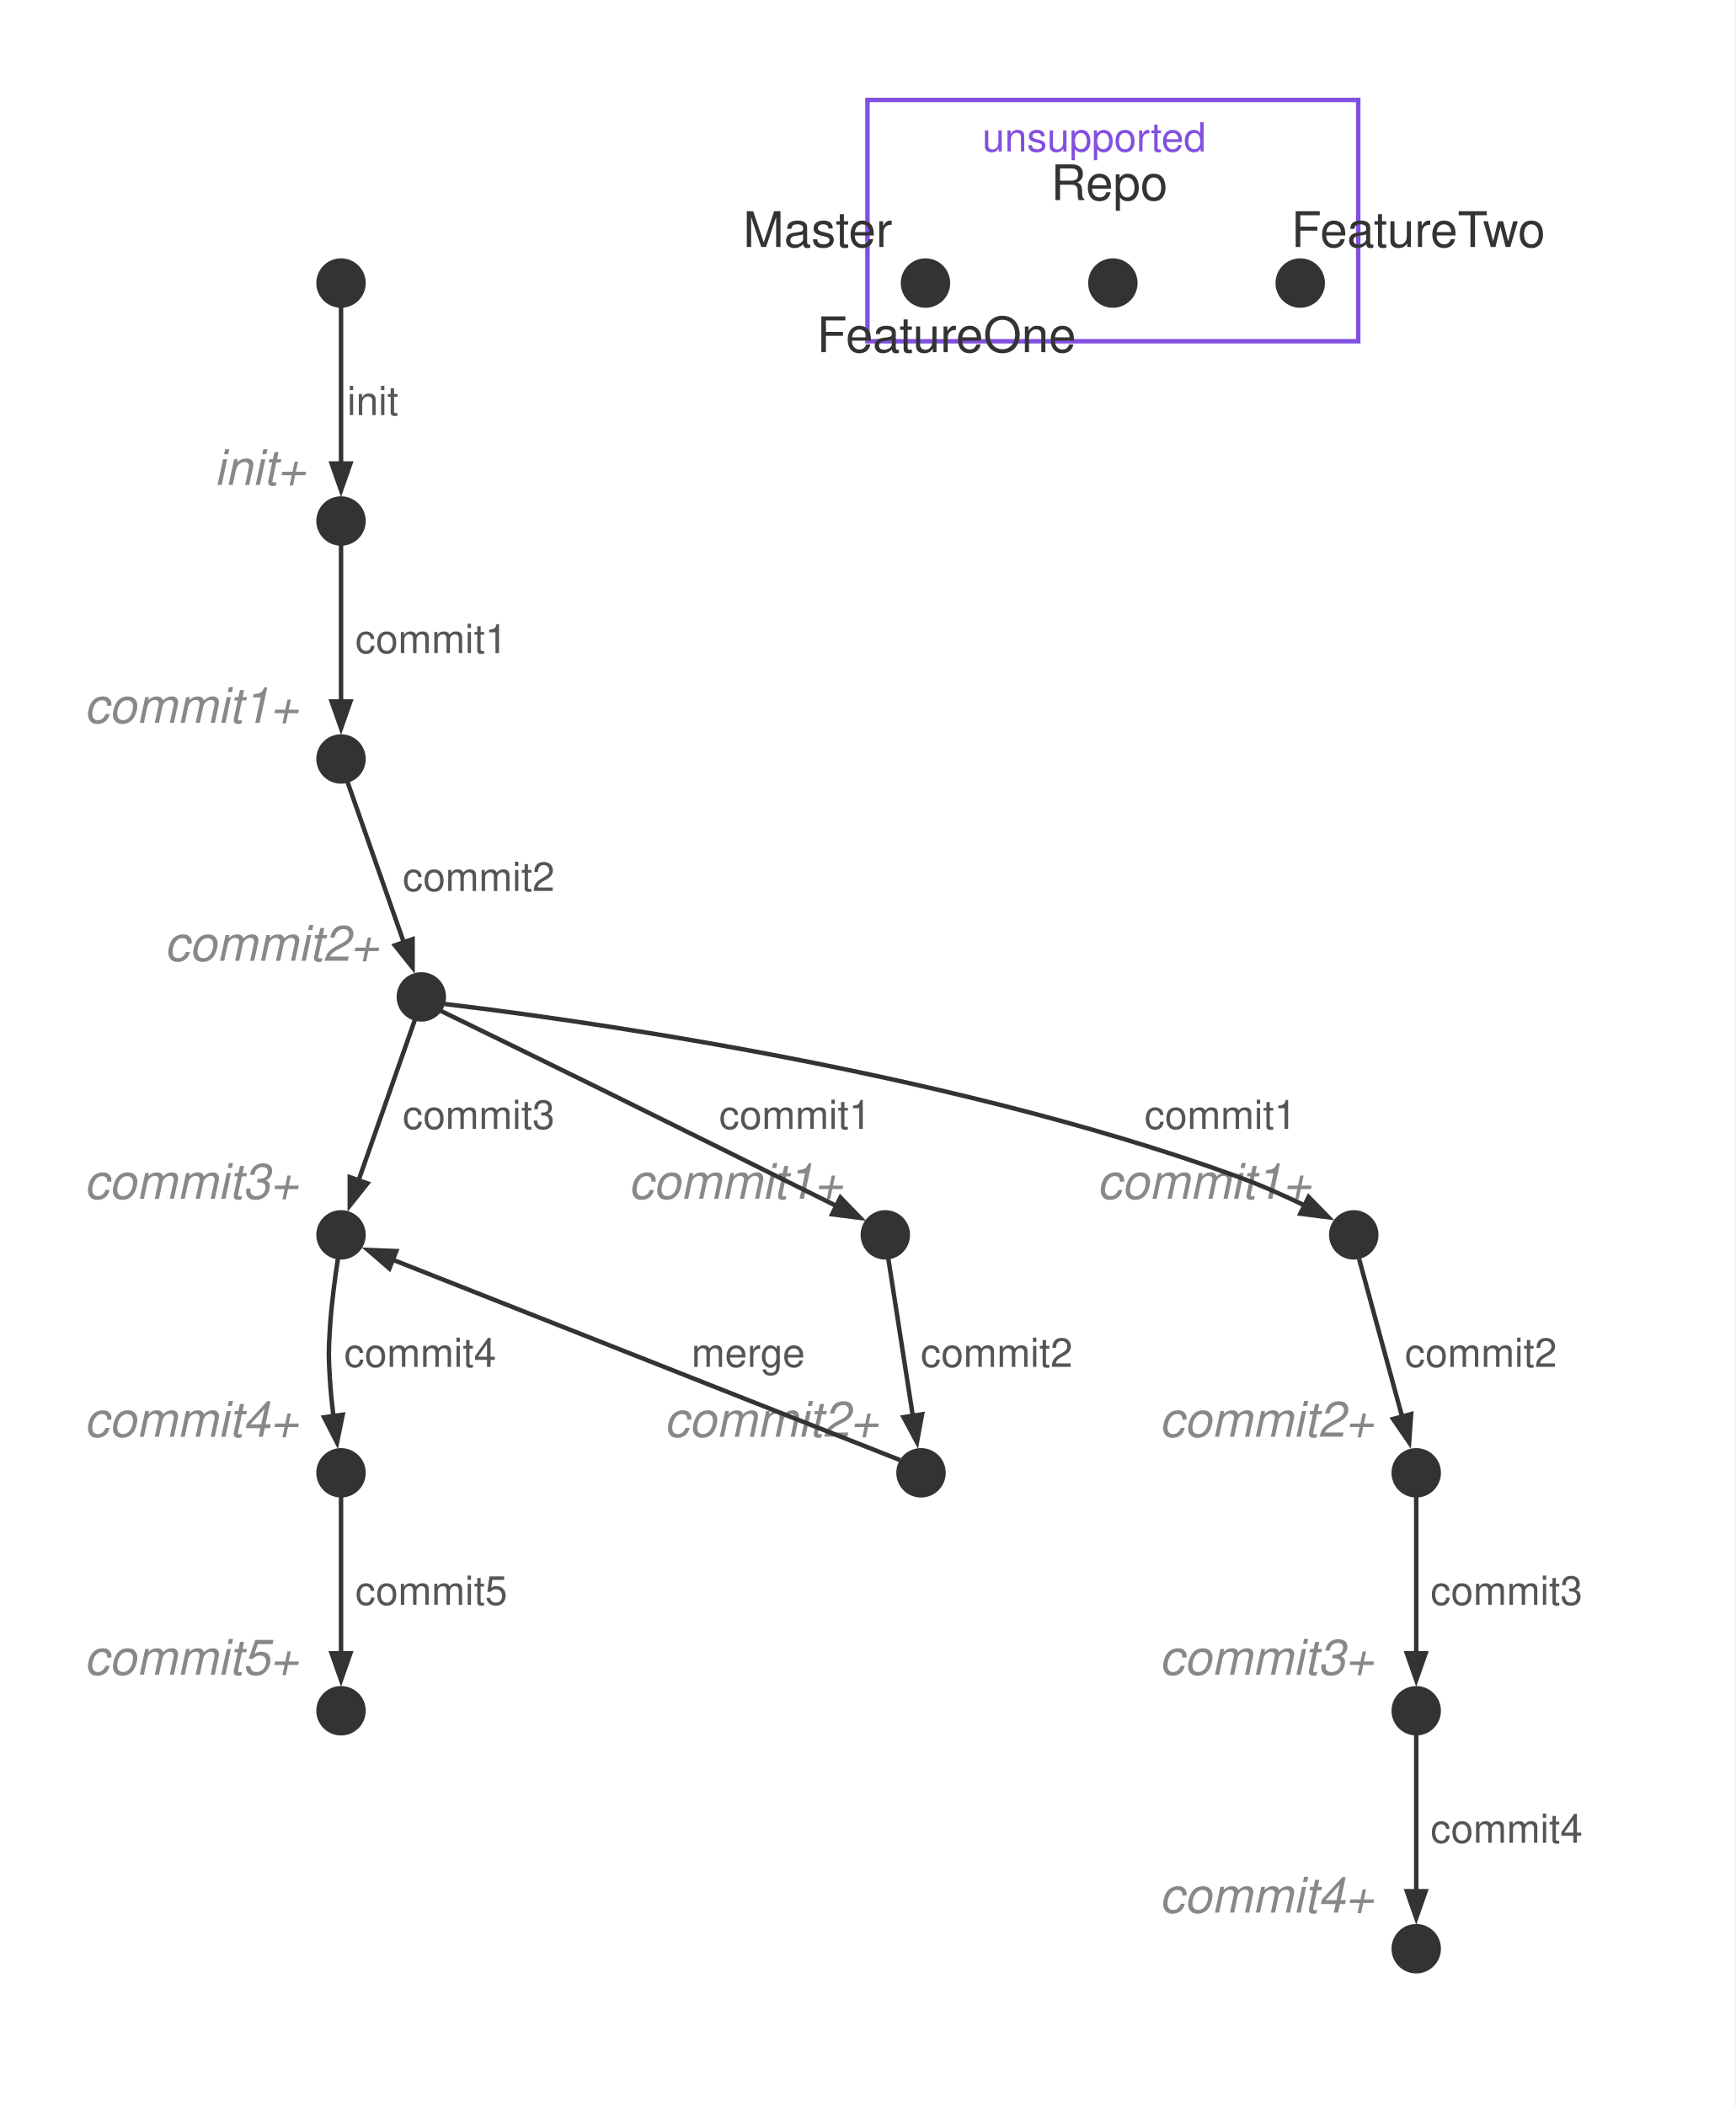
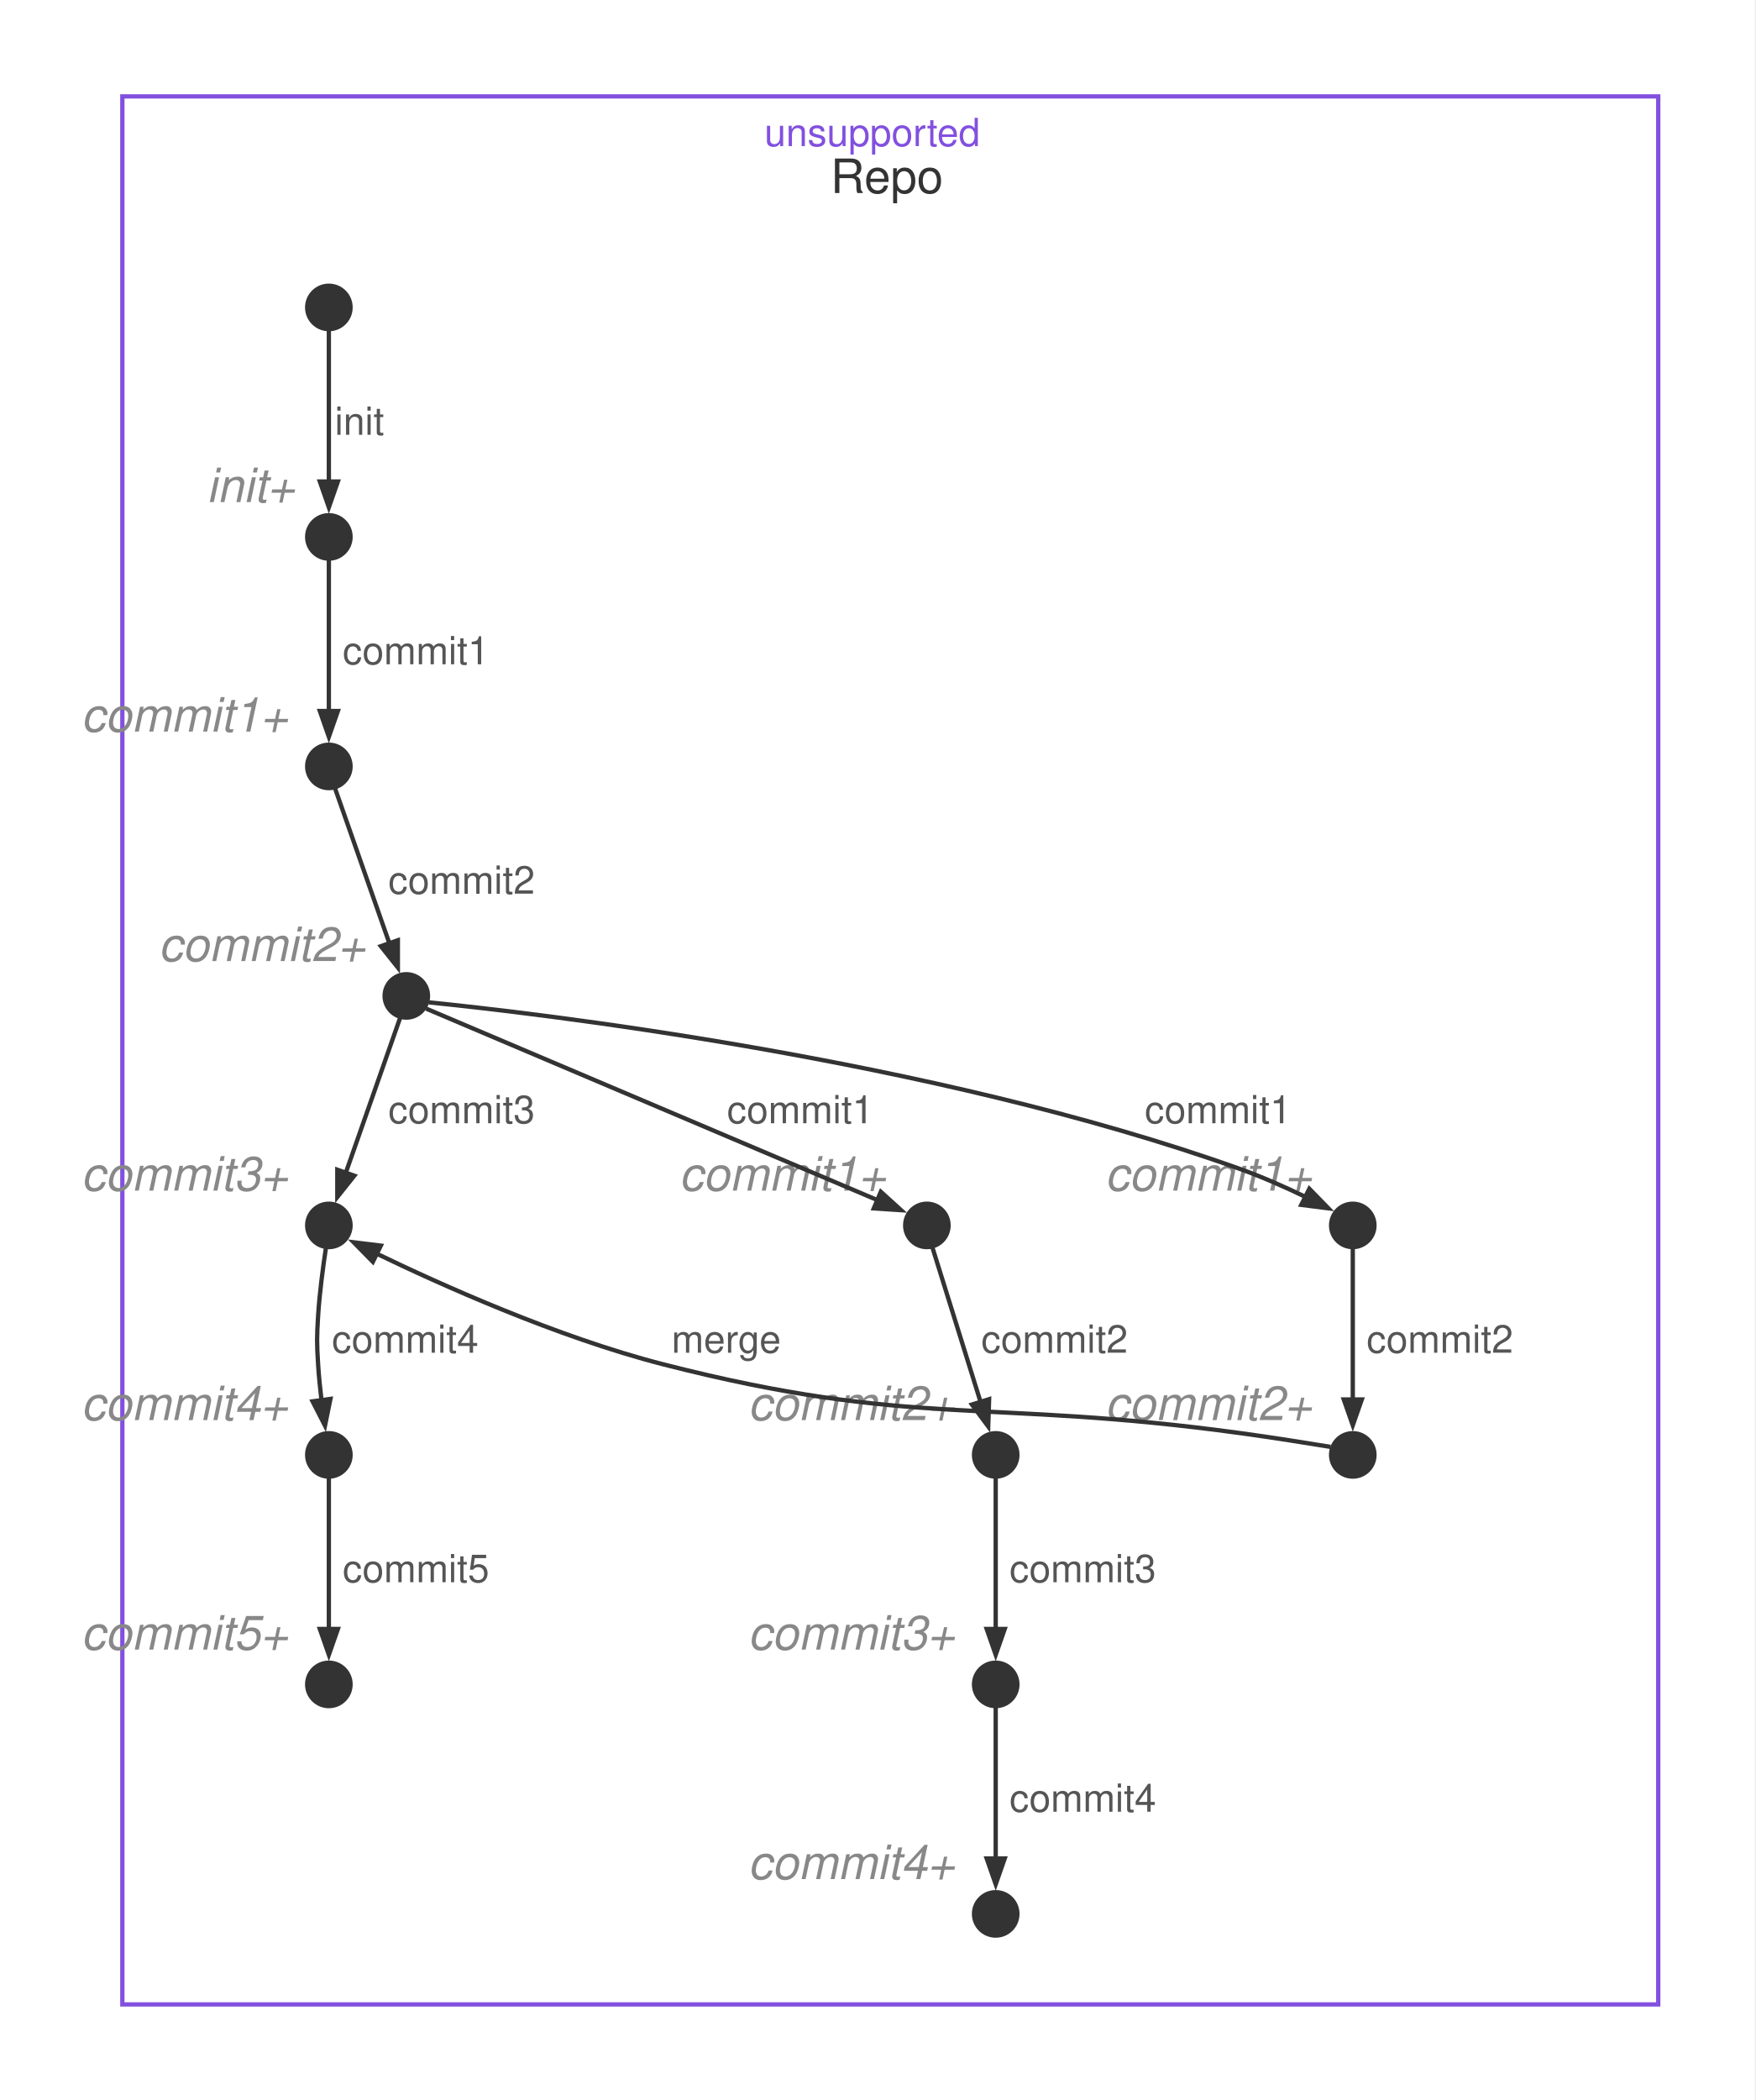
- <svg xmlns="http://www.w3.org/2000/svg" width="389pt" height="472pt" viewBox="0.00 0.00 389.00 472.00">
-   <g id="graph0" class="graph" transform="scale(1 1) rotate(0) translate(14.4 457.79)">
-     <polygon fill="white" stroke="none" points="-14.4,14.4 -14.4,-457.79 374.44,-457.79 374.44,14.4 -14.4,14.4" />
+ <svg xmlns="http://www.w3.org/2000/svg" width="408pt" height="488pt" viewBox="0.00 0.00 408.00 488.00">
+   <g id="graph0" class="graph" transform="scale(1 1) rotate(0) translate(14.4 473.79)">
+     <polygon fill="white" stroke="none" points="-14.4,14.4 -14.4,-473.79 393.44,-473.79 393.44,14.4 -14.4,14.4" />
    <g id="clust1" class="cluster">
- </g>
+       <polygon fill="none" stroke="#8250df" points="14.04,-8 14.04,-451.39 371.04,-451.39 371.04,-8 14.04,-8" />
+       <text xml:space="preserve" text-anchor="start" x="163.29" y="-439.84" font-family="Helvetica,sans-Serif" font-size="9.00" fill="#8250df">unsupported</text>
+       <text xml:space="preserve" text-anchor="start" x="178.66" y="-428.94" font-family="Helvetica,sans-Serif" font-size="11.00" fill="#333333">Repo</text>
+     </g>
    <g id="clust2" class="cluster">
</g>
    <g id="clust3" class="cluster">
</g>
    <g id="clust4" class="cluster">
-       <polygon fill="none" stroke="#8250df" points="180.04,-381.31 180.04,-435.39 290.04,-435.39 290.04,-381.31 180.04,-381.31" />
-       <text xml:space="preserve" text-anchor="start" x="205.79" y="-423.84" font-family="Helvetica,sans-Serif" font-size="9.00" fill="#8250df">unsupported</text>
-       <text xml:space="preserve" text-anchor="start" x="221.16" y="-412.94" font-family="Helvetica,sans-Serif" font-size="11.00" fill="#333333">Repo</text>
-     </g>
+ </g>
    <g id="node1" class="node">
-       <ellipse fill="#333333" stroke="#333333" cx="62.04" cy="-394.35" rx="5.04" ry="5.04" />
+       <ellipse fill="#333333" stroke="#333333" cx="62.04" cy="-402.35" rx="5.04" ry="5.04" />
    </g>
    <g id="node2" class="node">
-       <ellipse fill="#333333" stroke="#333333" cx="62.04" cy="-341.02" rx="5.04" ry="5.04" />
-       <text xml:space="preserve" text-anchor="middle" x="43.88" y="-349.11" font-family="Helvetica,sans-Serif" font-style="oblique" font-size="11.00" fill="#888888">init+</text>
+       <ellipse fill="#333333" stroke="#333333" cx="62.04" cy="-349.02" rx="5.04" ry="5.04" />
+       <text xml:space="preserve" text-anchor="middle" x="43.88" y="-357.11" font-family="Helvetica,sans-Serif" font-style="oblique" font-size="11.00" fill="#888888">init+</text>
    </g>
    <g id="edge1" class="edge">
-       <path fill="none" stroke="#333333" d="M62.04,-388.97C62.04,-381.25 62.04,-364.94 62.04,-353.74" />
-       <polygon fill="#333333" stroke="#333333" points="64.14,-353.9 62.04,-347.9 59.94,-353.9 64.14,-353.9" />
-       <text xml:space="preserve" text-anchor="middle" x="69.16" y="-364.76" font-family="Helvetica,sans-Serif" font-size="9.00" fill="#555555">init</text>
+       <path fill="none" stroke="#333333" d="M62.04,-396.97C62.04,-389.25 62.04,-372.94 62.04,-361.74" />
+       <polygon fill="#333333" stroke="#333333" points="64.14,-361.9 62.04,-355.9 59.94,-361.9 64.14,-361.9" />
+       <text xml:space="preserve" text-anchor="middle" x="69.16" y="-372.76" font-family="Helvetica,sans-Serif" font-size="9.00" fill="#555555">init</text>
    </g>
    <g id="node3" class="node">
-       <ellipse fill="#333333" stroke="#333333" cx="62.04" cy="-287.69" rx="5.04" ry="5.04" />
-       <text xml:space="preserve" text-anchor="middle" x="28.5" y="-295.78" font-family="Helvetica,sans-Serif" font-style="oblique" font-size="11.00" fill="#888888">commit1+</text>
+       <ellipse fill="#333333" stroke="#333333" cx="62.04" cy="-295.69" rx="5.04" ry="5.04" />
+       <text xml:space="preserve" text-anchor="middle" x="28.5" y="-303.78" font-family="Helvetica,sans-Serif" font-style="oblique" font-size="11.00" fill="#888888">commit1+</text>
    </g>
    <g id="edge2" class="edge">
-       <path fill="none" stroke="#333333" d="M62.04,-335.64C62.04,-327.92 62.04,-311.61 62.04,-300.41" />
-       <polygon fill="#333333" stroke="#333333" points="64.14,-300.57 62.04,-294.57 59.94,-300.57 64.14,-300.57" />
-       <text xml:space="preserve" text-anchor="middle" x="82.29" y="-311.43" font-family="Helvetica,sans-Serif" font-size="9.00" fill="#555555">commit1</text>
+       <path fill="none" stroke="#333333" d="M62.04,-343.64C62.04,-335.92 62.04,-319.61 62.04,-308.41" />
+       <polygon fill="#333333" stroke="#333333" points="64.14,-308.57 62.04,-302.57 59.94,-308.57 64.14,-308.57" />
+       <text xml:space="preserve" text-anchor="middle" x="82.29" y="-319.43" font-family="Helvetica,sans-Serif" font-size="9.00" fill="#555555">commit1</text>
    </g>
    <g id="node4" class="node">
-       <ellipse fill="#333333" stroke="#333333" cx="80.04" cy="-234.36" rx="5.04" ry="5.04" />
-       <text xml:space="preserve" text-anchor="middle" x="46.5" y="-242.45" font-family="Helvetica,sans-Serif" font-style="oblique" font-size="11.00" fill="#888888">commit2+</text>
+       <ellipse fill="#333333" stroke="#333333" cx="80.04" cy="-242.36" rx="5.04" ry="5.04" />
+       <text xml:space="preserve" text-anchor="middle" x="46.5" y="-250.45" font-family="Helvetica,sans-Serif" font-style="oblique" font-size="11.00" fill="#888888">commit2+</text>
    </g>
    <g id="edge3" class="edge">
-       <path fill="none" stroke="#333333" d="M63.45,-282.66C66.15,-274.98 72.11,-257.98 76.1,-246.6" />
-       <polygon fill="#333333" stroke="#333333" points="78.08,-247.3 78.08,-240.94 74.12,-245.91 78.08,-247.3" />
-       <text xml:space="preserve" text-anchor="middle" x="92.9" y="-258.1" font-family="Helvetica,sans-Serif" font-size="9.00" fill="#555555">commit2</text>
+       <path fill="none" stroke="#333333" d="M63.45,-290.66C66.15,-282.98 72.11,-265.98 76.1,-254.6" />
+       <polygon fill="#333333" stroke="#333333" points="78.08,-255.3 78.08,-248.94 74.12,-253.91 78.08,-255.3" />
+       <text xml:space="preserve" text-anchor="middle" x="92.9" y="-266.1" font-family="Helvetica,sans-Serif" font-size="9.00" fill="#555555">commit2</text>
    </g>
    <g id="node5" class="node">
-       <ellipse fill="#333333" stroke="#333333" cx="62.04" cy="-181.03" rx="5.04" ry="5.04" />
-       <text xml:space="preserve" text-anchor="middle" x="28.5" y="-189.12" font-family="Helvetica,sans-Serif" font-style="oblique" font-size="11.00" fill="#888888">commit3+</text>
+       <ellipse fill="#333333" stroke="#333333" cx="62.04" cy="-189.03" rx="5.04" ry="5.04" />
+       <text xml:space="preserve" text-anchor="middle" x="28.5" y="-197.12" font-family="Helvetica,sans-Serif" font-style="oblique" font-size="11.00" fill="#888888">commit3+</text>
    </g>
    <g id="edge4" class="edge">
-       <path fill="none" stroke="#333333" d="M78.63,-229.33C75.93,-221.65 69.97,-204.65 65.98,-193.27" />
-       <polygon fill="#333333" stroke="#333333" points="67.96,-192.58 64,-187.61 64,-193.97 67.96,-192.58" />
-       <text xml:space="preserve" text-anchor="middle" x="92.9" y="-204.77" font-family="Helvetica,sans-Serif" font-size="9.00" fill="#555555">commit3</text>
+       <path fill="none" stroke="#333333" d="M78.63,-237.33C75.93,-229.65 69.97,-212.65 65.98,-201.27" />
+       <polygon fill="#333333" stroke="#333333" points="67.96,-200.58 64,-195.61 64,-201.97 67.96,-200.58" />
+       <text xml:space="preserve" text-anchor="middle" x="92.9" y="-212.77" font-family="Helvetica,sans-Serif" font-size="9.00" fill="#555555">commit3</text>
    </g>
-     <g id="node8" class="node">
-       <ellipse fill="#333333" stroke="#333333" cx="289.04" cy="-181.03" rx="5.04" ry="5.04" />
-       <text xml:space="preserve" text-anchor="middle" x="255.5" y="-189.12" font-family="Helvetica,sans-Serif" font-style="oblique" font-size="11.00" fill="#888888">commit1+</text>
+     <g id="node9" class="node">
+       <ellipse fill="#333333" stroke="#333333" cx="201.04" cy="-189.03" rx="5.04" ry="5.04" />
+       <text xml:space="preserve" text-anchor="middle" x="167.5" y="-197.12" font-family="Helvetica,sans-Serif" font-style="oblique" font-size="11.00" fill="#888888">commit1+</text>
    </g>
    <g id="edge7" class="edge">
-       <path fill="none" stroke="#333333" d="M85.28,-232.77C107.42,-230.17 195.26,-218.75 263.04,-194.07 268.07,-192.24 273.47,-189.82 278.03,-187.63" />
-       <polygon fill="#333333" stroke="#333333" points="278.92,-189.53 283.36,-184.98 277.06,-185.77 278.92,-189.53" />
-       <text xml:space="preserve" text-anchor="middle" x="259.17" y="-204.77" font-family="Helvetica,sans-Serif" font-size="9.00" fill="#555555">commit1</text>
+       <path fill="none" stroke="#333333" d="M84.64,-239.41C102.01,-232.04 163.97,-205.76 189.7,-194.84" />
+       <polygon fill="#333333" stroke="#333333" points="190.34,-196.85 195.05,-192.57 188.7,-192.98 190.34,-196.85" />
+       <text xml:space="preserve" text-anchor="middle" x="171.63" y="-212.77" font-family="Helvetica,sans-Serif" font-size="9.00" fill="#555555">commit1</text>
+     </g>
+     <g id="node14" class="node">
+       <ellipse fill="#333333" stroke="#333333" cx="300.04" cy="-189.03" rx="5.04" ry="5.04" />
+       <text xml:space="preserve" text-anchor="middle" x="266.5" y="-197.12" font-family="Helvetica,sans-Serif" font-style="oblique" font-size="11.00" fill="#888888">commit1+</text>
+     </g>
+     <g id="edge11" class="edge">
+       <path fill="none" stroke="#333333" d="M85.28,-240.86C108.23,-238.55 201.9,-227.92 274.04,-202.07 279.08,-200.26 284.48,-197.85 289.04,-195.66" />
+       <polygon fill="#333333" stroke="#333333" points="289.94,-197.55 294.37,-193 288.06,-193.8 289.94,-197.55" />
+       <text xml:space="preserve" text-anchor="middle" x="268.73" y="-212.77" font-family="Helvetica,sans-Serif" font-size="9.00" fill="#555555">commit1</text>
+     </g>
+     <g id="node6" class="node">
+       <ellipse fill="#333333" stroke="#333333" cx="62.04" cy="-135.7" rx="5.04" ry="5.04" />
+       <text xml:space="preserve" text-anchor="middle" x="28.5" y="-143.79" font-family="Helvetica,sans-Serif" font-style="oblique" font-size="11.00" fill="#888888">commit4+</text>
+     </g>
+     <g id="edge5" class="edge">
+       <path fill="none" stroke="#333333" d="M61.35,-183.74C60.73,-179.7 59.88,-173.45 59.54,-167.99 59.23,-163 59.23,-161.73 59.54,-156.74 59.71,-154.01 60.01,-151.08 60.34,-148.33" />
+       <polygon fill="#333333" stroke="#333333" points="62.41,-148.71 61.14,-142.49 58.25,-148.14 62.41,-148.71" />
+       <text xml:space="preserve" text-anchor="middle" x="79.79" y="-159.44" font-family="Helvetica,sans-Serif" font-size="9.00" fill="#555555">commit4</text>
+     </g>
+     <g id="node7" class="node">
+       <ellipse fill="#333333" stroke="#333333" cx="62.04" cy="-82.37" rx="5.04" ry="5.04" />
+       <text xml:space="preserve" text-anchor="middle" x="28.5" y="-90.46" font-family="Helvetica,sans-Serif" font-style="oblique" font-size="11.00" fill="#888888">commit5+</text>
+     </g>
+     <g id="edge6" class="edge">
+       <path fill="none" stroke="#333333" d="M62.04,-130.32C62.04,-122.6 62.04,-106.29 62.04,-95.09" />
+       <polygon fill="#333333" stroke="#333333" points="64.14,-95.25 62.04,-89.25 59.94,-95.25 64.14,-95.25" />
+       <text xml:space="preserve" text-anchor="middle" x="82.29" y="-106.11" font-family="Helvetica,sans-Serif" font-size="9.00" fill="#555555">commit5</text>
+     </g>
+     <g id="node10" class="node">
+       <ellipse fill="#333333" stroke="#333333" cx="217.04" cy="-135.7" rx="5.04" ry="5.04" />
+       <text xml:space="preserve" text-anchor="middle" x="183.5" y="-143.79" font-family="Helvetica,sans-Serif" font-style="oblique" font-size="11.00" fill="#888888">commit2+</text>
+     </g>
+     <g id="edge8" class="edge">
+       <path fill="none" stroke="#333333" d="M202.3,-184C204.69,-176.32 209.99,-159.32 213.54,-147.94" />
+       <polygon fill="#333333" stroke="#333333" points="215.51,-148.65 215.3,-142.3 211.51,-147.4 215.51,-148.65" />
+       <text xml:space="preserve" text-anchor="middle" x="230.72" y="-159.44" font-family="Helvetica,sans-Serif" font-size="9.00" fill="#555555">commit2</text>
+     </g>
+     <g id="node11" class="node">
+       <ellipse fill="#333333" stroke="#333333" cx="217.04" cy="-82.37" rx="5.04" ry="5.04" />
+       <text xml:space="preserve" text-anchor="middle" x="183.5" y="-90.46" font-family="Helvetica,sans-Serif" font-style="oblique" font-size="11.00" fill="#888888">commit3+</text>
+     </g>
+     <g id="edge9" class="edge">
+       <path fill="none" stroke="#333333" d="M217.04,-130.32C217.04,-122.6 217.04,-106.29 217.04,-95.09" />
+       <polygon fill="#333333" stroke="#333333" points="219.14,-95.25 217.04,-89.25 214.94,-95.25 219.14,-95.25" />
+       <text xml:space="preserve" text-anchor="middle" x="237.29" y="-106.11" font-family="Helvetica,sans-Serif" font-size="9.00" fill="#555555">commit3</text>
    </g>
    <g id="node12" class="node">
-       <ellipse fill="#333333" stroke="#333333" cx="184.04" cy="-181.03" rx="5.04" ry="5.04" />
-       <text xml:space="preserve" text-anchor="middle" x="150.5" y="-189.12" font-family="Helvetica,sans-Serif" font-style="oblique" font-size="11.00" fill="#888888">commit1+</text>
-     </g>
-     <g id="edge11" class="edge">
-       <path fill="none" stroke="#333333" d="M84.35,-231.26C91.83,-227.63 107.68,-219.9 121.04,-213.32 139.37,-204.29 160.64,-193.7 173.19,-187.45" />
-       <polygon fill="#333333" stroke="#333333" points="173.98,-189.4 178.41,-184.84 172.11,-185.64 173.98,-189.4" />
-       <text xml:space="preserve" text-anchor="middle" x="163.83" y="-204.77" font-family="Helvetica,sans-Serif" font-size="9.00" fill="#555555">commit1</text>
-     </g>
-     <g id="node6" class="node">
-       <ellipse fill="#333333" stroke="#333333" cx="62.04" cy="-127.7" rx="5.04" ry="5.04" />
-       <text xml:space="preserve" text-anchor="middle" x="28.5" y="-135.79" font-family="Helvetica,sans-Serif" font-style="oblique" font-size="11.00" fill="#888888">commit4+</text>
-     </g>
-     <g id="edge5" class="edge">
-       <path fill="none" stroke="#333333" d="M61.35,-175.74C60.73,-171.7 59.88,-165.45 59.54,-159.99 59.23,-155 59.23,-153.73 59.54,-148.74 59.71,-146.01 60.01,-143.08 60.34,-140.33" />
-       <polygon fill="#333333" stroke="#333333" points="62.41,-140.71 61.14,-134.49 58.25,-140.14 62.41,-140.71" />
-       <text xml:space="preserve" text-anchor="middle" x="79.79" y="-151.44" font-family="Helvetica,sans-Serif" font-size="9.00" fill="#555555">commit4</text>
-     </g>
-     <g id="node7" class="node">
-       <ellipse fill="#333333" stroke="#333333" cx="62.04" cy="-74.37" rx="5.04" ry="5.04" />
-       <text xml:space="preserve" text-anchor="middle" x="28.5" y="-82.46" font-family="Helvetica,sans-Serif" font-style="oblique" font-size="11.00" fill="#888888">commit5+</text>
-     </g>
-     <g id="edge6" class="edge">
-       <path fill="none" stroke="#333333" d="M62.04,-122.32C62.04,-114.6 62.04,-98.29 62.04,-87.09" />
-       <polygon fill="#333333" stroke="#333333" points="64.14,-87.25 62.04,-81.25 59.94,-87.25 64.14,-87.25" />
-       <text xml:space="preserve" text-anchor="middle" x="82.29" y="-98.11" font-family="Helvetica,sans-Serif" font-size="9.00" fill="#555555">commit5</text>
-     </g>
-     <g id="node9" class="node">
-       <ellipse fill="#333333" stroke="#333333" cx="303.04" cy="-127.7" rx="5.04" ry="5.04" />
-       <text xml:space="preserve" text-anchor="middle" x="269.5" y="-135.79" font-family="Helvetica,sans-Serif" font-style="oblique" font-size="11.00" fill="#888888">commit2+</text>
-     </g>
-     <g id="edge8" class="edge">
-       <path fill="none" stroke="#333333" d="M290.23,-175.65C292.36,-167.85 296.88,-151.3 299.93,-140.09" />
-       <polygon fill="#333333" stroke="#333333" points="301.9,-140.87 301.45,-134.53 297.85,-139.76 301.9,-140.87" />
-       <text xml:space="preserve" text-anchor="middle" x="317.54" y="-151.44" font-family="Helvetica,sans-Serif" font-size="9.00" fill="#555555">commit2</text>
-     </g>
-     <g id="node10" class="node">
-       <ellipse fill="#333333" stroke="#333333" cx="303.04" cy="-74.37" rx="5.04" ry="5.04" />
-       <text xml:space="preserve" text-anchor="middle" x="269.5" y="-82.46" font-family="Helvetica,sans-Serif" font-style="oblique" font-size="11.00" fill="#888888">commit3+</text>
-     </g>
-     <g id="edge9" class="edge">
-       <path fill="none" stroke="#333333" d="M303.04,-122.32C303.04,-114.6 303.04,-98.29 303.04,-87.09" />
-       <polygon fill="#333333" stroke="#333333" points="305.14,-87.25 303.04,-81.25 300.94,-87.25 305.14,-87.25" />
-       <text xml:space="preserve" text-anchor="middle" x="323.29" y="-98.11" font-family="Helvetica,sans-Serif" font-size="9.00" fill="#555555">commit3</text>
-     </g>
-     <g id="node11" class="node">
-       <ellipse fill="#333333" stroke="#333333" cx="303.04" cy="-21.04" rx="5.04" ry="5.04" />
-       <text xml:space="preserve" text-anchor="middle" x="269.5" y="-29.13" font-family="Helvetica,sans-Serif" font-style="oblique" font-size="11.00" fill="#888888">commit4+</text>
+       <ellipse fill="#333333" stroke="#333333" cx="217.04" cy="-29.04" rx="5.04" ry="5.04" />
+       <text xml:space="preserve" text-anchor="middle" x="183.5" y="-37.13" font-family="Helvetica,sans-Serif" font-style="oblique" font-size="11.00" fill="#888888">commit4+</text>
    </g>
    <g id="edge10" class="edge">
-       <path fill="none" stroke="#333333" d="M303.04,-68.99C303.04,-61.27 303.04,-44.96 303.04,-33.76" />
-       <polygon fill="#333333" stroke="#333333" points="305.14,-33.92 303.04,-27.92 300.94,-33.92 305.14,-33.92" />
-       <text xml:space="preserve" text-anchor="middle" x="323.29" y="-44.78" font-family="Helvetica,sans-Serif" font-size="9.00" fill="#555555">commit4</text>
+       <path fill="none" stroke="#333333" d="M217.04,-76.99C217.04,-69.27 217.04,-52.96 217.04,-41.76" />
+       <polygon fill="#333333" stroke="#333333" points="219.14,-41.92 217.04,-35.92 214.94,-41.92 219.14,-41.92" />
+       <text xml:space="preserve" text-anchor="middle" x="237.29" y="-52.78" font-family="Helvetica,sans-Serif" font-size="9.00" fill="#555555">commit4</text>
    </g>
-     <g id="node13" class="node">
-       <ellipse fill="#333333" stroke="#333333" cx="192.04" cy="-127.7" rx="5.04" ry="5.04" />
-       <text xml:space="preserve" text-anchor="middle" x="158.5" y="-135.79" font-family="Helvetica,sans-Serif" font-style="oblique" font-size="11.00" fill="#888888">commit2+</text>
+     <g id="node15" class="node">
+       <ellipse fill="#333333" stroke="#333333" cx="300.04" cy="-135.7" rx="5.04" ry="5.04" />
+       <text xml:space="preserve" text-anchor="middle" x="266.5" y="-143.79" font-family="Helvetica,sans-Serif" font-style="oblique" font-size="11.00" fill="#888888">commit2+</text>
    </g>
    <g id="edge12" class="edge">
-       <path fill="none" stroke="#333333" d="M184.72,-175.65C185.93,-167.93 188.47,-151.62 190.21,-140.42" />
-       <polygon fill="#333333" stroke="#333333" points="192.28,-140.81 191.13,-134.56 188.13,-140.17 192.28,-140.81" />
-       <text xml:space="preserve" text-anchor="middle" x="209.01" y="-151.44" font-family="Helvetica,sans-Serif" font-size="9.00" fill="#555555">commit2</text>
+       <path fill="none" stroke="#333333" d="M300.04,-183.65C300.04,-175.93 300.04,-159.62 300.04,-148.42" />
+       <polygon fill="#333333" stroke="#333333" points="302.14,-148.58 300.04,-142.58 297.94,-148.58 302.14,-148.58" />
+       <text xml:space="preserve" text-anchor="middle" x="320.29" y="-159.44" font-family="Helvetica,sans-Serif" font-size="9.00" fill="#555555">commit2</text>
    </g>
    <g id="edge13" class="edge">
-       <path fill="none" stroke="#333333" d="M187.33,-130.56C168.83,-137.87 100.76,-164.74 73.47,-175.52" />
-       <polygon fill="#333333" stroke="#333333" points="72.88,-173.49 68.07,-177.65 74.43,-177.4 72.88,-173.49" />
-       <text xml:space="preserve" text-anchor="middle" x="153.31" y="-151.44" font-family="Helvetica,sans-Serif" font-size="9.00" fill="#555555">merge</text>
-     </g>
-     <g id="node14" class="node">
-       <ellipse fill="#333333" stroke="#333333" cx="193.04" cy="-394.35" rx="5.04" ry="5.04" />
-       <text xml:space="preserve" text-anchor="middle" x="168.88" y="-402.44" font-family="Helvetica,sans-Serif" font-size="11.00" fill="#333333">Master</text>
-     </g>
-     <g id="node15" class="node">
-       <ellipse fill="#333333" stroke="#333333" cx="235.04" cy="-394.35" rx="5.04" ry="5.04" />
-       <text xml:space="preserve" text-anchor="middle" x="197.75" y="-378.86" font-family="Helvetica,sans-Serif" font-size="11.00" fill="#333333">FeatureOne</text>
-     </g>
-     <g id="node16" class="node">
-       <ellipse fill="#333333" stroke="#333333" cx="277.04" cy="-394.35" rx="5.04" ry="5.04" />
-       <text xml:space="preserve" text-anchor="middle" x="303.5" y="-402.44" font-family="Helvetica,sans-Serif" font-size="11.00" fill="#333333">FeatureTwo</text>
+       <path fill="none" stroke="#333333" d="M294.87,-137.56C289.63,-138.42 281.28,-139.75 274.04,-140.74 214.51,-148.91 198,-141.84 139.79,-156.74 115.06,-163.07 87.72,-175.42 72.95,-182.56" />
+       <polygon fill="#333333" stroke="#333333" points="72.27,-180.56 67.81,-185.1 74.12,-184.33 72.27,-180.56" />
+       <text xml:space="preserve" text-anchor="middle" x="154.41" y="-159.44" font-family="Helvetica,sans-Serif" font-size="9.00" fill="#555555">merge</text>
    </g>
  </g>
</svg>
